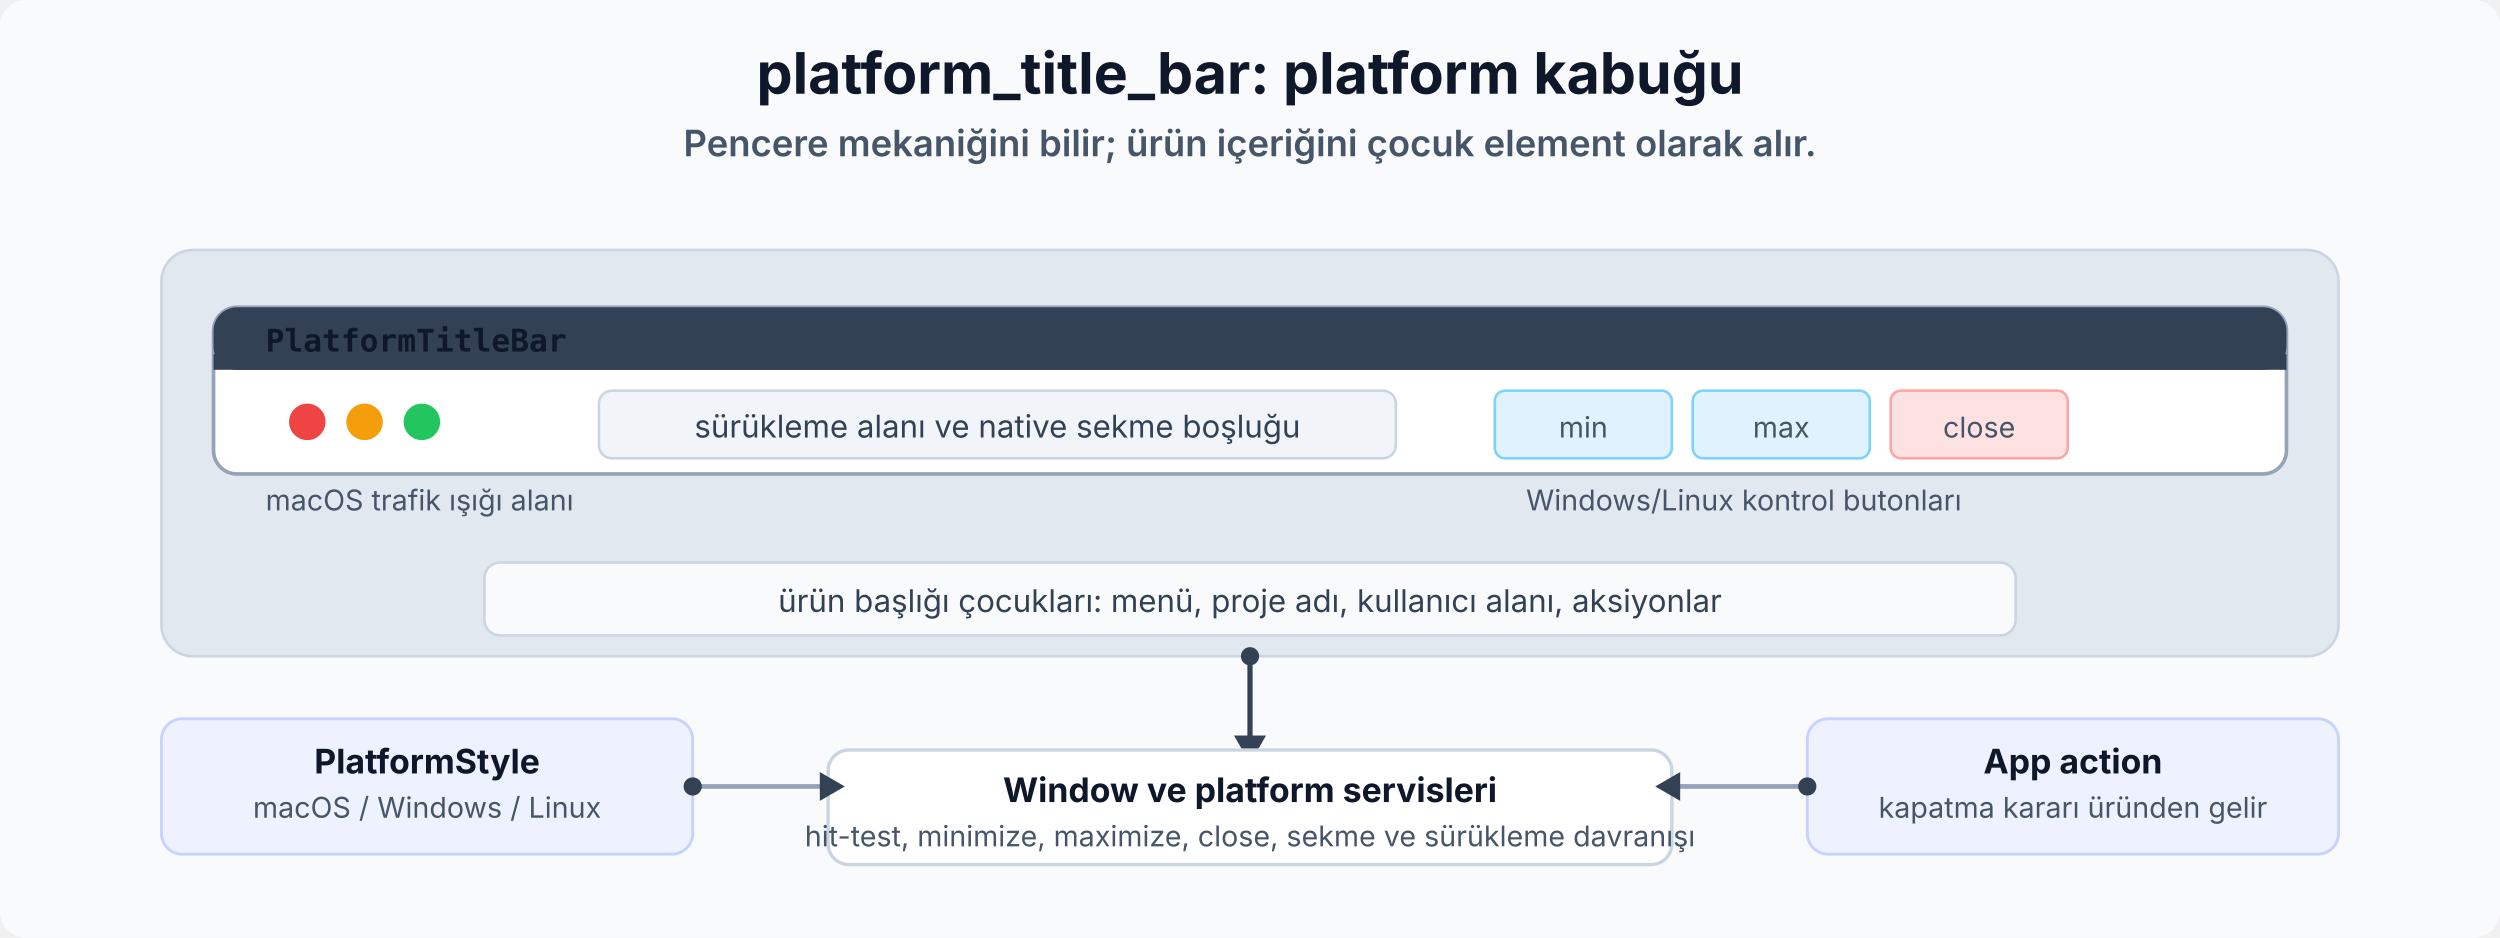
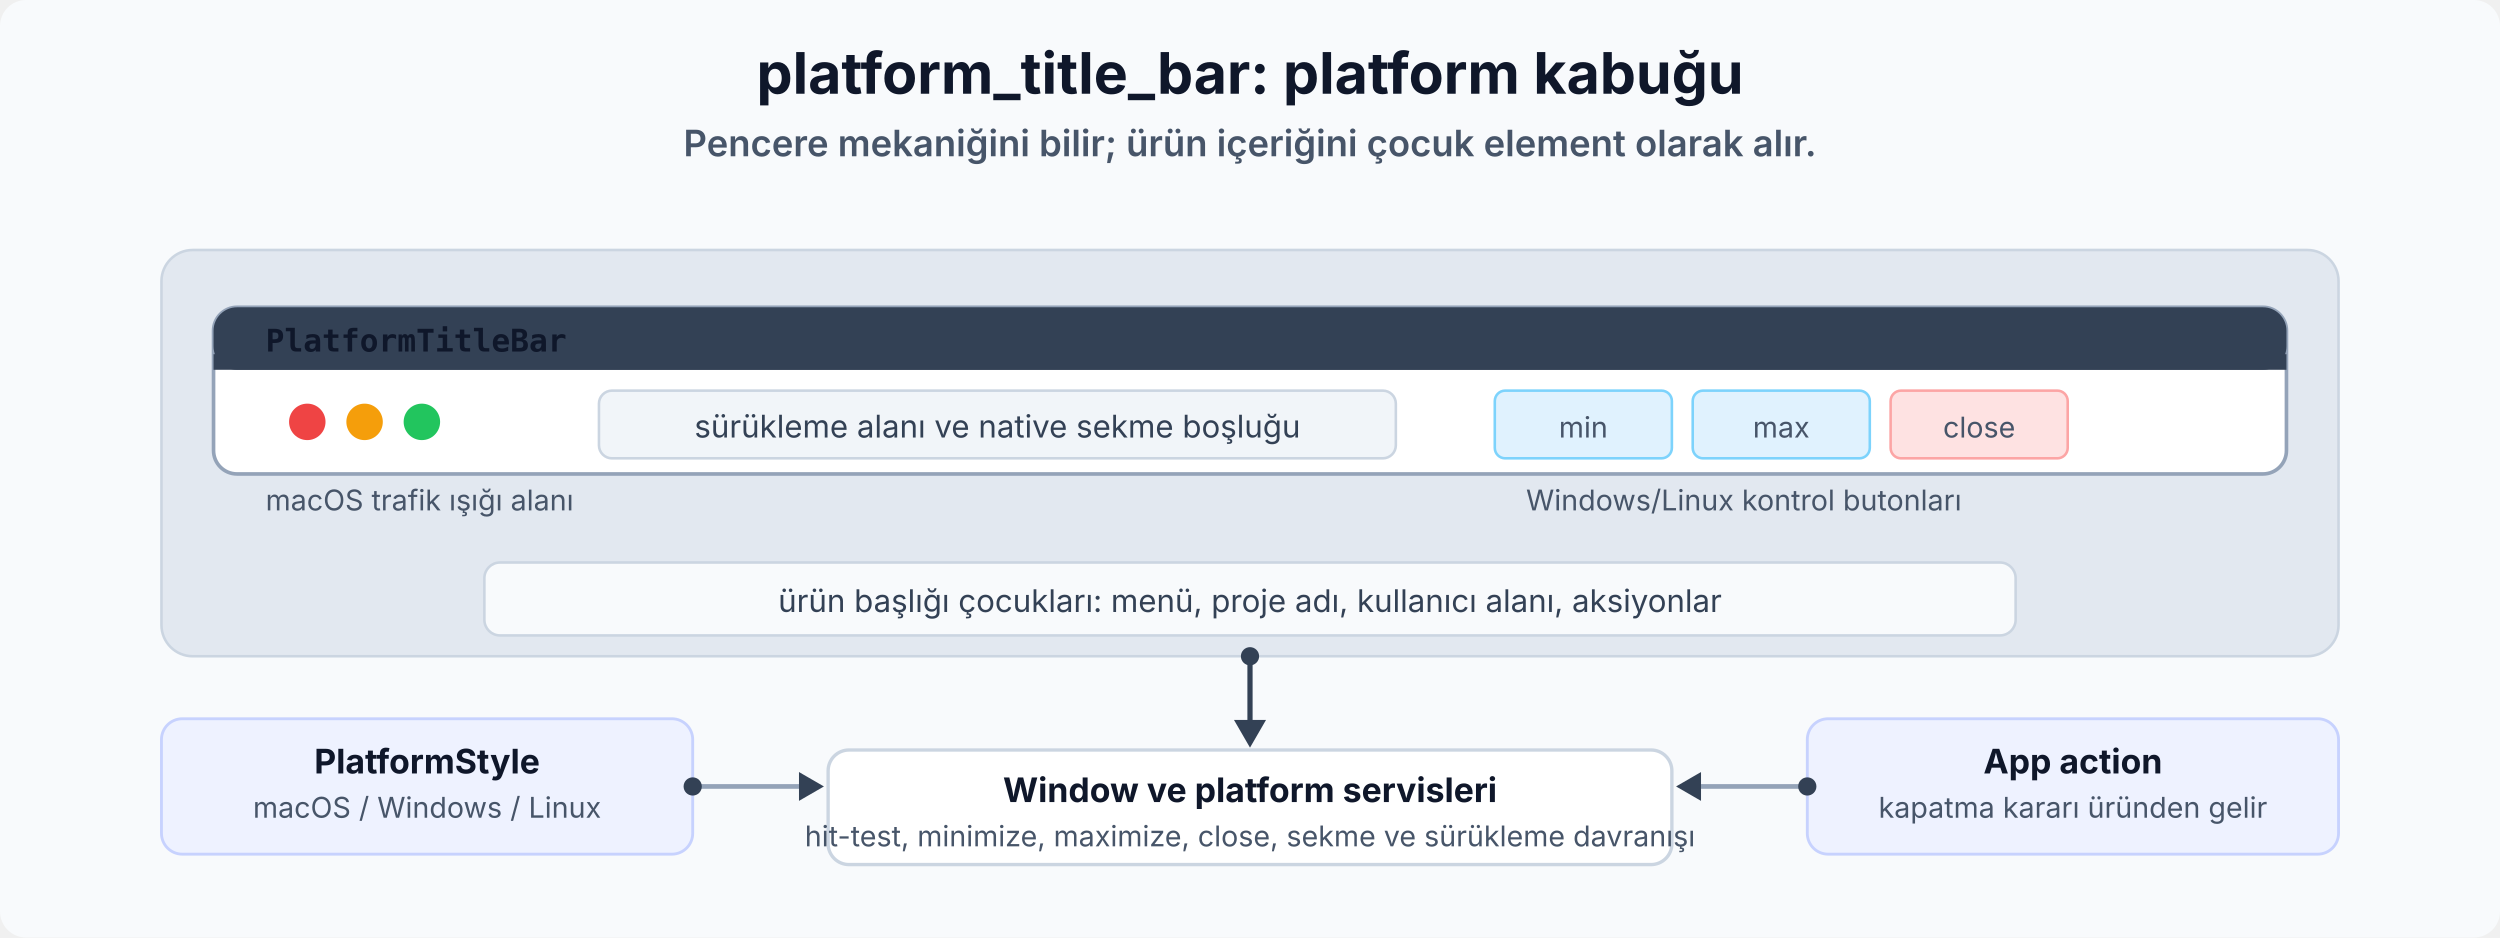
<svg xmlns="http://www.w3.org/2000/svg" viewBox="0 0 960 360">
  <defs>
    <marker id="arrow" viewBox="0 0 1 1" refX="0" refY="0" markerWidth="1" markerHeight="1" orient="auto-start-reverse" overflow="visible" preserveAspectRatio="xMidYMid">
      <path d="M 5.77 0 L -2.88 5 V -5 Z" transform="scale(0.5)" fill="#334155" stroke="#334155" stroke-width="1pt" />
    </marker>
    <marker id="dot-arrow" viewBox="0 0 7 7" refX="3.5" refY="3.5" markerWidth="7" markerHeight="7" markerUnits="userSpaceOnUse">
      <circle cx="3.5" cy="3.5" r="3.5" fill="#334155" />
    </marker>
    <style>
      .title { font: 700 22px system-ui, -apple-system, "Segoe UI", sans-serif; fill: #0f172a; }
      .subtitle { font: 600 14px system-ui, -apple-system, "Segoe UI", sans-serif; fill: #475569; }
      .label { font: 700 13px system-ui, -apple-system, "Segoe UI", sans-serif; fill: #0f172a; }
      .body { font: 12px system-ui, -apple-system, "Segoe UI", sans-serif; fill: #334155; }
      .small { font: 11px system-ui, -apple-system, "Segoe UI", sans-serif; fill: #475569; }
      .mono { font: 700 12px ui-monospace, SFMono-Regular, Menlo, Consolas, monospace; fill: #0f172a; }
      .monoLight { font: 12px ui-monospace, SFMono-Regular, Menlo, Consolas, monospace; fill: #334155; }
      .card { fill: #fff; stroke: #cbd5e1; stroke-width: 1.3; }
      .soft { fill: #f8fafc; stroke: #cbd5e1; stroke-width: 1.2; }
      .chip { fill: #eef2ff; stroke: #c7d2fe; stroke-width: 1.1; }
      .arrow { stroke: #334155; stroke-width: 2; fill: none; marker-end: url(#arrow); marker-start: url(#dot-arrow); }
      .arrowSoft { stroke: #94a3b8; stroke-width: 1.8; fill: none; marker-end: url(#arrow); marker-start: url(#dot-arrow); }
    </style>
  </defs>
  <rect width="960" height="360" rx="10" fill="#f8fafc" />
  <text x="480" y="36" text-anchor="middle" class="title">platform_title_bar: platform kabuğu</text>
  <text x="480" y="60" text-anchor="middle" class="subtitle">Pencere mekaniğini bilir; ürün içeriğini çocuk element olarak alır.</text>
  <rect x="62" y="96" width="836" height="156" rx="12" fill="#e2e8f0" stroke="#cbd5e1" />
  <rect x="82" y="118" width="796" height="64" rx="9" fill="#fff" stroke="#94a3b8" stroke-width="1.4" />
  <rect x="82" y="118" width="796" height="24" rx="9" fill="#334155" />
  <path d="M 82 136 H 878 V 142 H 82 Z" fill="#334155" />
  <text x="102" y="135" class="mono" fill="#fff">PlatformTitleBar</text>
  <circle cx="118" cy="162" r="7" fill="#ef4444" />
  <circle cx="140" cy="162" r="7" fill="#f59e0b" />
  <circle cx="162" cy="162" r="7" fill="#22c55e" />
  <text x="102" y="196" class="small">macOS trafik ışığı alanı</text>
  <rect x="230" y="150" width="306" height="26" rx="5" fill="#f1f5f9" stroke="#cbd5e1" />
  <text x="383" y="168" text-anchor="middle" class="body">sürükleme alanı ve native sekme boşluğu</text>
  <rect x="574" y="150" width="68" height="26" rx="4" fill="#e0f2fe" stroke="#7dd3fc" />
  <text x="608" y="168" text-anchor="middle" class="small">min</text>
  <rect x="650" y="150" width="68" height="26" rx="4" fill="#e0f2fe" stroke="#7dd3fc" />
  <text x="684" y="168" text-anchor="middle" class="small">max</text>
  <rect x="726" y="150" width="68" height="26" rx="4" fill="#fee2e2" stroke="#fca5a5" />
  <text x="760" y="168" text-anchor="middle" class="small">close</text>
  <text x="586" y="196" class="small">Windows/Linux kontrol butonları</text>
  <rect x="186" y="216" width="588" height="28" rx="6" fill="#f8fafc" stroke="#cbd5e1" />
  <text x="480" y="235" text-anchor="middle" class="body">ürün başlığı çocukları: menü, proje adı, kullanıcı alanı, aksiyonlar</text>
-   <path d="M 480 252 L 480 286" class="arrow" />
+   <path d="M 480 252 L 480 280" class="arrow" />
  <rect x="318" y="288" width="324" height="44" rx="8" class="card" />
  <text x="480" y="308" text-anchor="middle" class="label">Window ve platform servisleri</text>
  <text x="480" y="325" text-anchor="middle" class="small">hit-test, minimize, maximize, close, sekme ve sürükleme davranışı</text>
  <rect x="62" y="276" width="204" height="52" rx="8" class="chip" />
  <text x="164" y="297" text-anchor="middle" class="label">PlatformStyle</text>
  <text x="164" y="314" text-anchor="middle" class="small">macOS / Windows / Linux</text>
  <rect x="694" y="276" width="204" height="52" rx="8" class="chip" />
  <text x="796" y="297" text-anchor="middle" class="label">App action</text>
  <text x="796" y="314" text-anchor="middle" class="small">kapatma kararı üründen gelir</text>
-   <path d="M 266 302 L 318 302" class="arrowSoft" />
-   <path d="M 694 302 L 642 302" class="arrowSoft" />
+   <path d="M 266 302 L 310 302" class="arrowSoft" />
+   <path d="M 694 302 L 650 302" class="arrowSoft" />
</svg>
